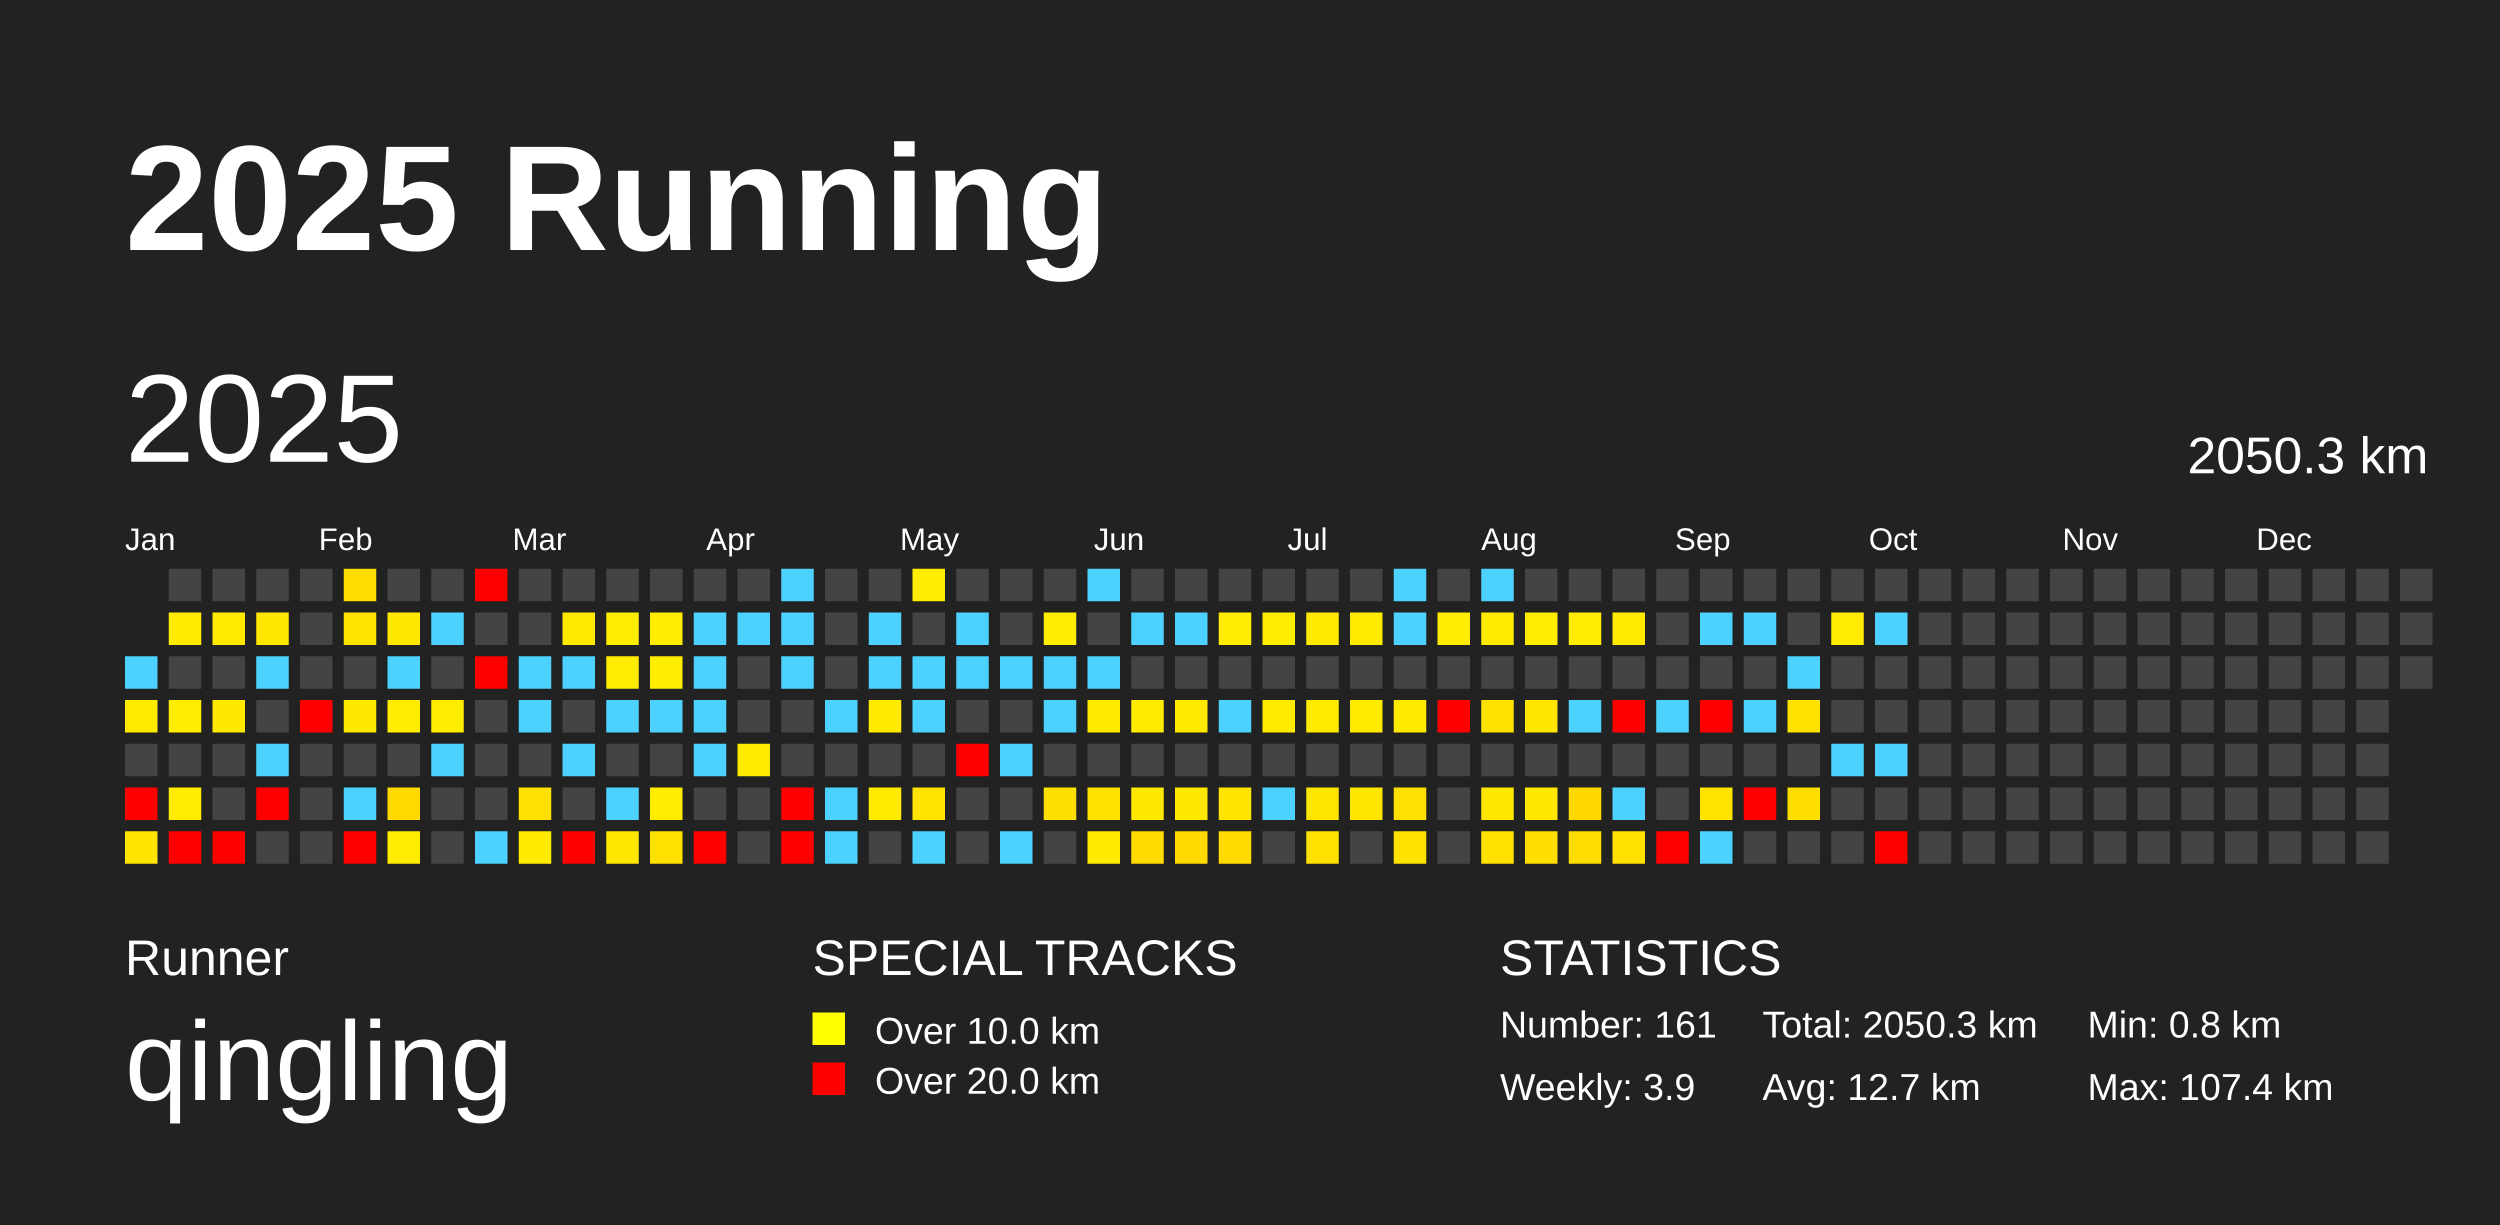
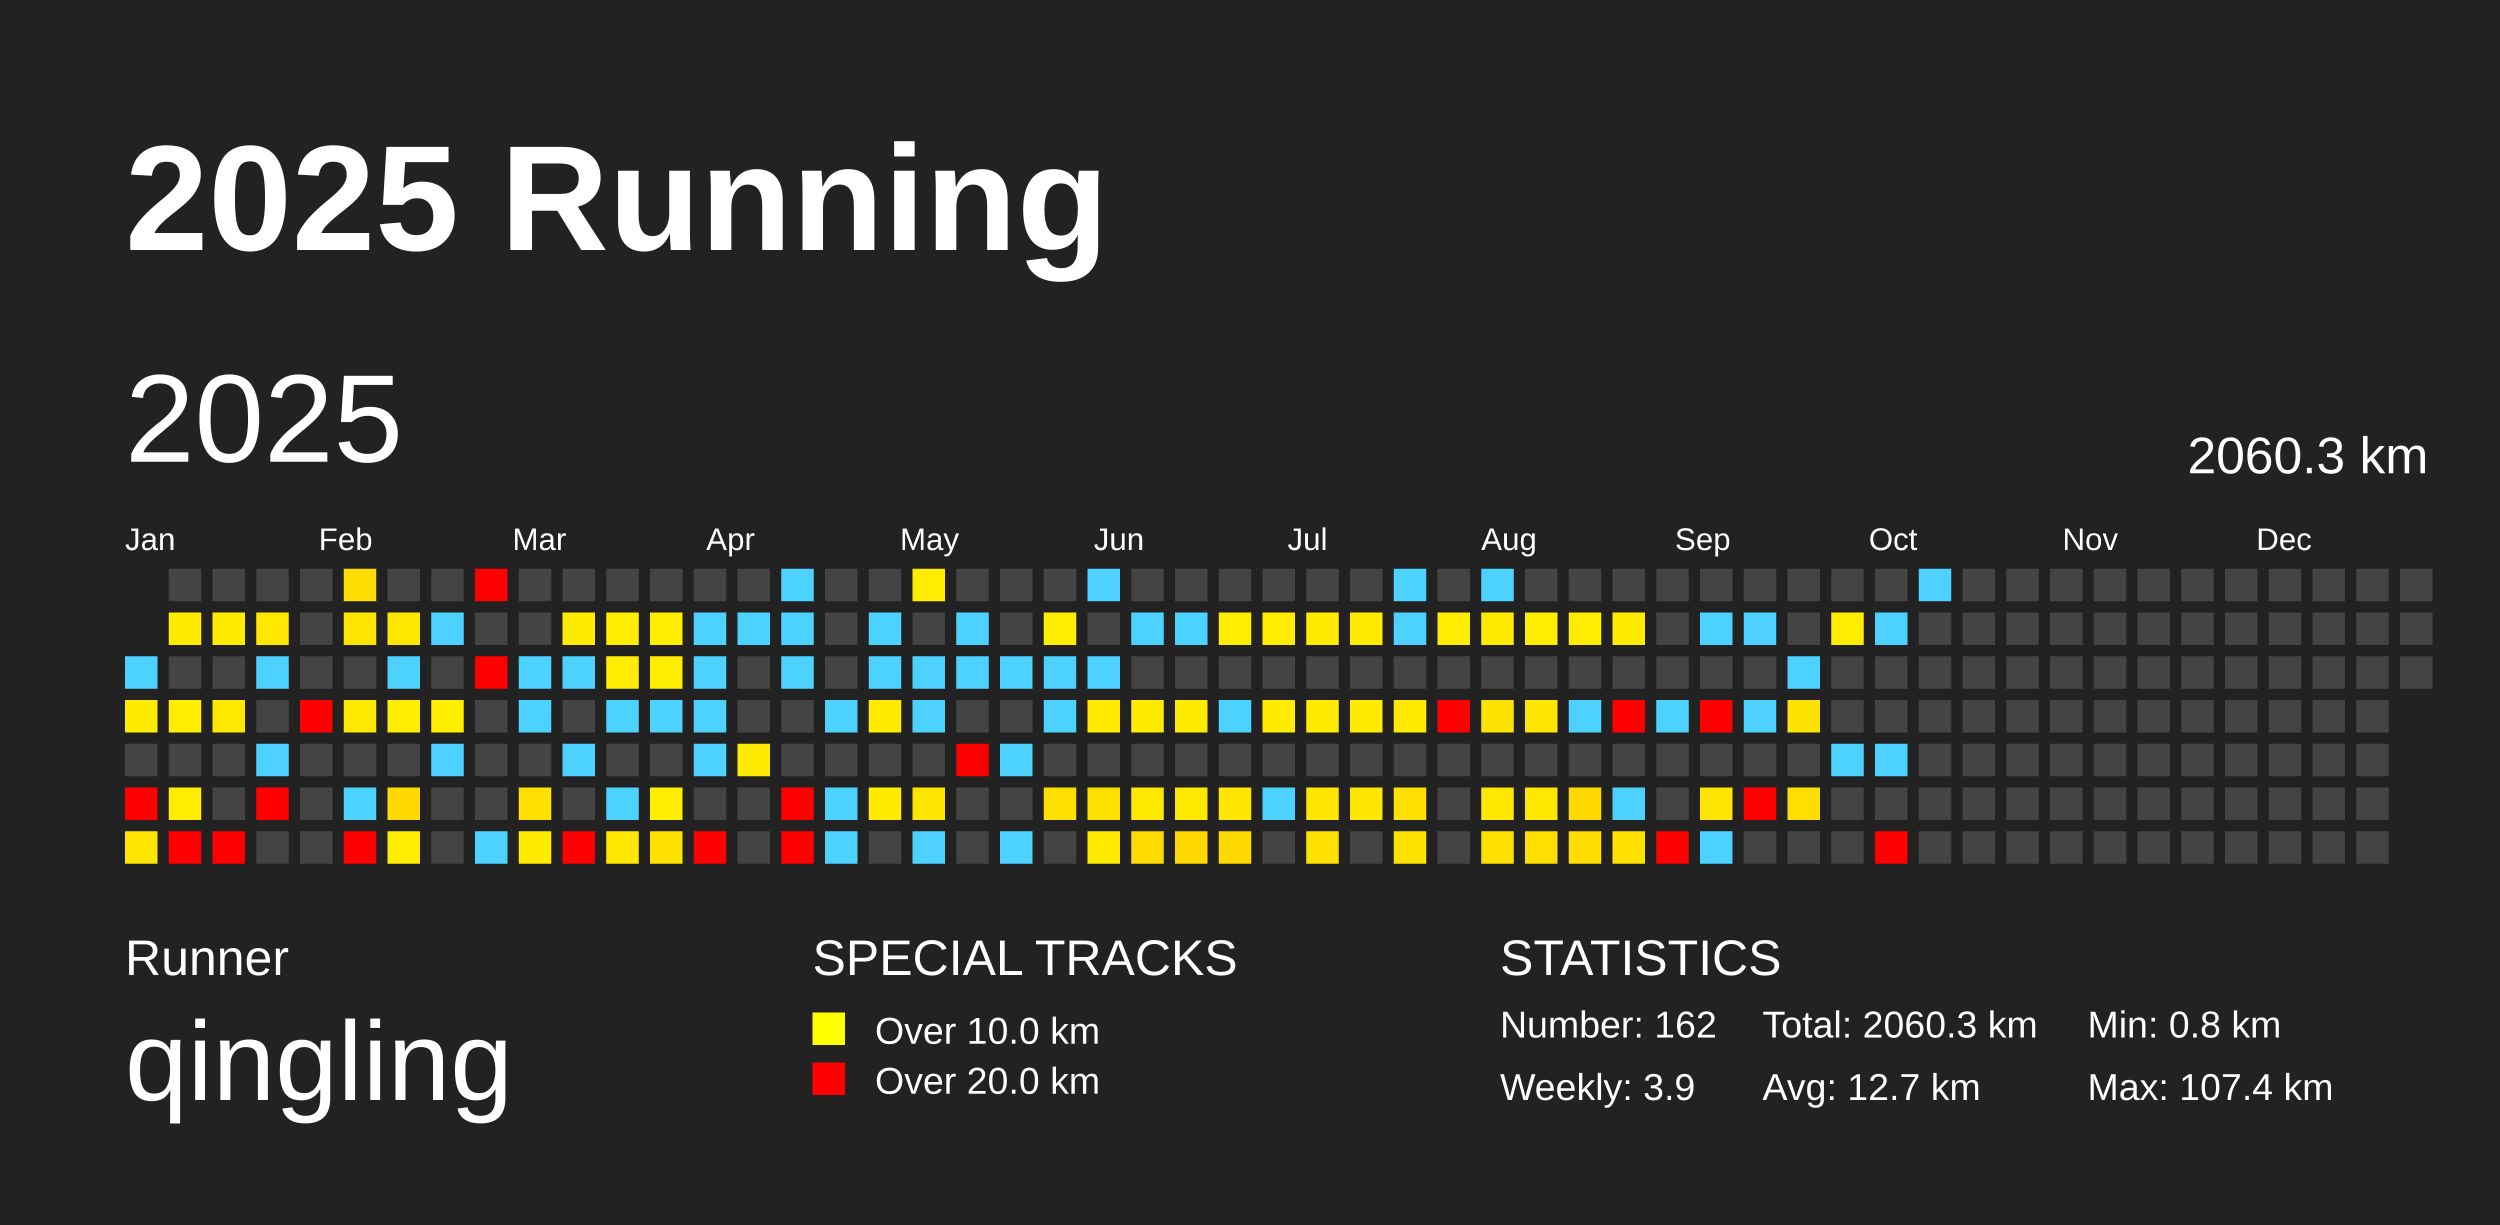
<svg xmlns="http://www.w3.org/2000/svg" baseProfile="full" height="98mm" version="1.1" viewBox="0,0,200,98" width="200mm">
  <defs />
  <rect fill="#222222" height="98" width="200" x="0" y="0" />
  <text fill="#FFFFFF" style="font-size:12px; font-family:Arial; font-weight:bold;" x="10" y="20">2025 Running</text>
  <text fill="#FFFFFF" style="font-size:4px; font-family:Arial" x="10" y="78">Runner</text>
  <text fill="#FFFFFF" style="font-size:9px; font-family:Arial" x="10" y="88">qingling</text>
  <text fill="#FFFFFF" style="font-size:4px; font-family:Arial" x="65" y="78">SPECIAL TRACKS</text>
  <rect fill="yellow" height="2.6" width="2.6" x="65" y="81" />
  <text fill="#FFFFFF" style="font-size:3px; font-family:Arial" x="70" y="83.5">Over 10.0 km</text>
  <rect fill="red" height="2.6" width="2.6" x="65" y="85" />
  <text fill="#FFFFFF" style="font-size:3px; font-family:Arial" x="70" y="87.5">Over 20.0 km</text>
  <text fill="#FFFFFF" style="font-size:4px; font-family:Arial" x="120" y="78">STATISTICS</text>
-   <text fill="#FFFFFF" style="font-size:3px; font-family:Arial" x="120" y="83">Number: 161</text>
+   <text fill="#FFFFFF" style="font-size:3px; font-family:Arial" x="120" y="83">Number: 162</text>
  <text fill="#FFFFFF" style="font-size:3px; font-family:Arial" x="120" y="88">Weekly: 3.9</text>
-   <text fill="#FFFFFF" style="font-size:3px; font-family:Arial" x="141" y="83">Total: 2050.3 km</text>
+   <text fill="#FFFFFF" style="font-size:3px; font-family:Arial" x="141" y="83">Total: 2060.3 km</text>
  <text fill="#FFFFFF" style="font-size:3px; font-family:Arial" x="141" y="88">Avg: 12.7 km</text>
  <text fill="#FFFFFF" style="font-size:3px; font-family:Arial" x="167" y="83">Min: 0.8 km</text>
  <text fill="#FFFFFF" style="font-size:3px; font-family:Arial" x="167" y="88">Max: 107.4 km</text>
  <text dominant-baseline="hanging" fill="#FFFFFF" style="font-size:10.0px; font-family:Arial;" x="10" y="30">2025</text>
-   <text dominant-baseline="hanging" fill="#FFFFFF" style="font-size:4.125px; font-family:Arial;" x="175" y="35">2050.3 km</text>
+   <text dominant-baseline="hanging" fill="#FFFFFF" style="font-size:4.125px; font-family:Arial;" x="175" y="35">2060.3 km</text>
  <text fill="#FFFFFF" style="font-size:2.5px; font-family:Arial" x="10.0" y="44">Jan</text>
  <text fill="#FFFFFF" style="font-size:2.5px; font-family:Arial" x="25.5" y="44">Feb</text>
  <text fill="#FFFFFF" style="font-size:2.5px; font-family:Arial" x="41.0" y="44">Mar</text>
  <text fill="#FFFFFF" style="font-size:2.5px; font-family:Arial" x="56.5" y="44">Apr</text>
  <text fill="#FFFFFF" style="font-size:2.5px; font-family:Arial" x="72.0" y="44">May</text>
  <text fill="#FFFFFF" style="font-size:2.5px; font-family:Arial" x="87.5" y="44">Jun</text>
  <text fill="#FFFFFF" style="font-size:2.5px; font-family:Arial" x="103.0" y="44">Jul</text>
  <text fill="#FFFFFF" style="font-size:2.5px; font-family:Arial" x="118.5" y="44">Aug</text>
  <text fill="#FFFFFF" style="font-size:2.5px; font-family:Arial" x="134.0" y="44">Sep</text>
  <text fill="#FFFFFF" style="font-size:2.5px; font-family:Arial" x="149.5" y="44">Oct</text>
  <text fill="#FFFFFF" style="font-size:2.5px; font-family:Arial" x="165.0" y="44">Nov</text>
  <text fill="#FFFFFF" style="font-size:2.5px; font-family:Arial" x="180.5" y="44">Dec</text>
  <rect fill="#4dd2ff" height="2.6" width="2.6" x="10.0" y="52.5" />
  <rect fill="#ffeb00" height="2.6" width="2.6" x="10.0" y="56.0" />
  <rect fill="#444444" height="2.6" width="2.6" x="10.0" y="59.5" />
  <rect fill="red" height="2.6" width="2.6" x="10.0" y="63.0" />
  <rect fill="#ffe500" height="2.6" width="2.6" x="10.0" y="66.5" />
  <rect fill="#444444" height="2.6" width="2.6" x="13.5" y="45.5" />
  <rect fill="#ffeb00" height="2.6" width="2.6" x="13.5" y="49.0" />
  <rect fill="#444444" height="2.6" width="2.6" x="13.5" y="52.5" />
  <rect fill="#ffed00" height="2.6" width="2.6" x="13.5" y="56.0" />
  <rect fill="#444444" height="2.6" width="2.6" x="13.5" y="59.5" />
  <rect fill="#ffec00" height="2.6" width="2.6" x="13.5" y="63.0" />
  <rect fill="red" height="2.6" width="2.6" x="13.5" y="66.5" />
  <rect fill="#444444" height="2.6" width="2.6" x="17.0" y="45.5" />
  <rect fill="#ffeb00" height="2.6" width="2.6" x="17.0" y="49.0" />
  <rect fill="#444444" height="2.6" width="2.6" x="17.0" y="52.5" />
  <rect fill="#ffe800" height="2.6" width="2.6" x="17.0" y="56.0" />
  <rect fill="#444444" height="2.6" width="2.6" x="17.0" y="59.5" />
  <rect fill="#444444" height="2.6" width="2.6" x="17.0" y="63.0" />
  <rect fill="red" height="2.6" width="2.6" x="17.0" y="66.5" />
  <rect fill="#444444" height="2.6" width="2.6" x="20.5" y="45.5" />
  <rect fill="#ffe700" height="2.6" width="2.6" x="20.5" y="49.0" />
  <rect fill="#4dd2ff" height="2.6" width="2.6" x="20.5" y="52.5" />
  <rect fill="#444444" height="2.6" width="2.6" x="20.5" y="56.0" />
  <rect fill="#4dd2ff" height="2.6" width="2.6" x="20.5" y="59.5" />
  <rect fill="red" height="2.6" width="2.6" x="20.5" y="63.0" />
  <rect fill="#444444" height="2.6" width="2.6" x="20.5" y="66.5" />
  <rect fill="#444444" height="2.6" width="2.6" x="24.0" y="45.5" />
  <rect fill="#444444" height="2.6" width="2.6" x="24.0" y="49.0" />
  <rect fill="#444444" height="2.6" width="2.6" x="24.0" y="52.5" />
  <rect fill="red" height="2.6" width="2.6" x="24.0" y="56.0" />
  <rect fill="#444444" height="2.6" width="2.6" x="24.0" y="59.5" />
  <rect fill="#444444" height="2.6" width="2.6" x="24.0" y="63.0" />
  <rect fill="#444444" height="2.6" width="2.6" x="24.0" y="66.5" />
  <rect fill="#ffdd00" height="2.6" width="2.6" x="27.5" y="45.5" />
  <rect fill="#ffe400" height="2.6" width="2.6" x="27.5" y="49.0" />
  <rect fill="#444444" height="2.6" width="2.6" x="27.5" y="52.5" />
  <rect fill="#ffe800" height="2.6" width="2.6" x="27.5" y="56.0" />
  <rect fill="#444444" height="2.6" width="2.6" x="27.5" y="59.5" />
  <rect fill="#4dd2ff" height="2.6" width="2.6" x="27.5" y="63.0" />
  <rect fill="red" height="2.6" width="2.6" x="27.5" y="66.5" />
  <rect fill="#444444" height="2.6" width="2.6" x="31.0" y="45.5" />
  <rect fill="#ffe700" height="2.6" width="2.6" x="31.0" y="49.0" />
  <rect fill="#4dd2ff" height="2.6" width="2.6" x="31.0" y="52.5" />
  <rect fill="#ffec00" height="2.6" width="2.6" x="31.0" y="56.0" />
  <rect fill="#444444" height="2.6" width="2.6" x="31.0" y="59.5" />
  <rect fill="#ffd900" height="2.6" width="2.6" x="31.0" y="63.0" />
  <rect fill="#ffec00" height="2.6" width="2.6" x="31.0" y="66.5" />
  <rect fill="#444444" height="2.6" width="2.6" x="34.5" y="45.5" />
  <rect fill="#4dd2ff" height="2.6" width="2.6" x="34.5" y="49.0" />
  <rect fill="#444444" height="2.6" width="2.6" x="34.5" y="52.5" />
  <rect fill="#ffed00" height="2.6" width="2.6" x="34.5" y="56.0" />
  <rect fill="#4dd2ff" height="2.6" width="2.6" x="34.5" y="59.5" />
  <rect fill="#444444" height="2.6" width="2.6" x="34.5" y="63.0" />
  <rect fill="#444444" height="2.6" width="2.6" x="34.5" y="66.5" />
  <rect fill="red" height="2.6" width="2.6" x="38.0" y="45.5" />
  <rect fill="#444444" height="2.6" width="2.6" x="38.0" y="49.0" />
  <rect fill="red" height="2.6" width="2.6" x="38.0" y="52.5" />
  <rect fill="#444444" height="2.6" width="2.6" x="38.0" y="56.0" />
  <rect fill="#444444" height="2.6" width="2.6" x="38.0" y="59.5" />
  <rect fill="#444444" height="2.6" width="2.6" x="38.0" y="63.0" />
  <rect fill="#4dd2ff" height="2.6" width="2.6" x="38.0" y="66.5" />
  <rect fill="#444444" height="2.6" width="2.6" x="41.5" y="45.5" />
  <rect fill="#444444" height="2.6" width="2.6" x="41.5" y="49.0" />
  <rect fill="#4dd2ff" height="2.6" width="2.6" x="41.5" y="52.5" />
  <rect fill="#4dd2ff" height="2.6" width="2.6" x="41.5" y="56.0" />
  <rect fill="#444444" height="2.6" width="2.6" x="41.5" y="59.5" />
  <rect fill="#ffe000" height="2.6" width="2.6" x="41.5" y="63.0" />
  <rect fill="#ffea00" height="2.6" width="2.6" x="41.5" y="66.5" />
  <rect fill="#444444" height="2.6" width="2.6" x="45.0" y="45.5" />
  <rect fill="#ffea00" height="2.6" width="2.6" x="45.0" y="49.0" />
  <rect fill="#4dd2ff" height="2.6" width="2.6" x="45.0" y="52.5" />
  <rect fill="#444444" height="2.6" width="2.6" x="45.0" y="56.0" />
  <rect fill="#4dd2ff" height="2.6" width="2.6" x="45.0" y="59.5" />
  <rect fill="#444444" height="2.6" width="2.6" x="45.0" y="63.0" />
  <rect fill="red" height="2.6" width="2.6" x="45.0" y="66.5" />
  <rect fill="#444444" height="2.6" width="2.6" x="48.5" y="45.5" />
  <rect fill="#ffed00" height="2.6" width="2.6" x="48.5" y="49.0" />
  <rect fill="#ffec00" height="2.6" width="2.6" x="48.5" y="52.5" />
  <rect fill="#4dd2ff" height="2.6" width="2.6" x="48.5" y="56.0" />
  <rect fill="#444444" height="2.6" width="2.6" x="48.5" y="59.5" />
  <rect fill="#4dd2ff" height="2.6" width="2.6" x="48.5" y="63.0" />
  <rect fill="#ffe700" height="2.6" width="2.6" x="48.5" y="66.5" />
  <rect fill="#444444" height="2.6" width="2.6" x="52.0" y="45.5" />
  <rect fill="#ffed00" height="2.6" width="2.6" x="52.0" y="49.0" />
  <rect fill="#ffed00" height="2.6" width="2.6" x="52.0" y="52.5" />
  <rect fill="#4dd2ff" height="2.6" width="2.6" x="52.0" y="56.0" />
  <rect fill="#444444" height="2.6" width="2.6" x="52.0" y="59.5" />
  <rect fill="#ffed00" height="2.6" width="2.6" x="52.0" y="63.0" />
  <rect fill="#ffe100" height="2.6" width="2.6" x="52.0" y="66.5" />
  <rect fill="#444444" height="2.6" width="2.6" x="55.5" y="45.5" />
  <rect fill="#4dd2ff" height="2.6" width="2.6" x="55.5" y="49.0" />
  <rect fill="#4dd2ff" height="2.6" width="2.6" x="55.5" y="52.5" />
  <rect fill="#4dd2ff" height="2.6" width="2.6" x="55.5" y="56.0" />
  <rect fill="#4dd2ff" height="2.6" width="2.6" x="55.5" y="59.5" />
  <rect fill="#444444" height="2.6" width="2.6" x="55.5" y="63.0" />
  <rect fill="red" height="2.6" width="2.6" x="55.5" y="66.5" />
  <rect fill="#444444" height="2.6" width="2.6" x="59.0" y="45.5" />
  <rect fill="#4dd2ff" height="2.6" width="2.6" x="59.0" y="49.0" />
  <rect fill="#444444" height="2.6" width="2.6" x="59.0" y="52.5" />
  <rect fill="#444444" height="2.6" width="2.6" x="59.0" y="56.0" />
  <rect fill="#ffeb00" height="2.6" width="2.6" x="59.0" y="59.5" />
  <rect fill="#444444" height="2.6" width="2.6" x="59.0" y="63.0" />
  <rect fill="#444444" height="2.6" width="2.6" x="59.0" y="66.5" />
  <rect fill="#4dd2ff" height="2.6" width="2.6" x="62.5" y="45.5" />
  <rect fill="#4dd2ff" height="2.6" width="2.6" x="62.5" y="49.0" />
  <rect fill="#4dd2ff" height="2.6" width="2.6" x="62.5" y="52.5" />
  <rect fill="#444444" height="2.6" width="2.6" x="62.5" y="56.0" />
  <rect fill="#444444" height="2.6" width="2.6" x="62.5" y="59.5" />
  <rect fill="red" height="2.6" width="2.6" x="62.5" y="63.0" />
  <rect fill="red" height="2.6" width="2.6" x="62.5" y="66.5" />
  <rect fill="#444444" height="2.6" width="2.6" x="66.0" y="45.5" />
  <rect fill="#444444" height="2.6" width="2.6" x="66.0" y="49.0" />
  <rect fill="#444444" height="2.6" width="2.6" x="66.0" y="52.5" />
  <rect fill="#4dd2ff" height="2.6" width="2.6" x="66.0" y="56.0" />
  <rect fill="#444444" height="2.6" width="2.6" x="66.0" y="59.5" />
  <rect fill="#4dd2ff" height="2.6" width="2.6" x="66.0" y="63.0" />
  <rect fill="#4dd2ff" height="2.6" width="2.6" x="66.0" y="66.5" />
  <rect fill="#444444" height="2.6" width="2.6" x="69.5" y="45.5" />
  <rect fill="#4dd2ff" height="2.6" width="2.6" x="69.5" y="49.0" />
  <rect fill="#4dd2ff" height="2.6" width="2.6" x="69.5" y="52.5" />
  <rect fill="#ffea00" height="2.6" width="2.6" x="69.5" y="56.0" />
  <rect fill="#444444" height="2.6" width="2.6" x="69.5" y="59.5" />
  <rect fill="#ffeb00" height="2.6" width="2.6" x="69.5" y="63.0" />
  <rect fill="#444444" height="2.6" width="2.6" x="69.5" y="66.5" />
  <rect fill="#ffed00" height="2.6" width="2.6" x="73.0" y="45.5" />
  <rect fill="#444444" height="2.6" width="2.6" x="73.0" y="49.0" />
  <rect fill="#4dd2ff" height="2.6" width="2.6" x="73.0" y="52.5" />
  <rect fill="#4dd2ff" height="2.6" width="2.6" x="73.0" y="56.0" />
  <rect fill="#444444" height="2.6" width="2.6" x="73.0" y="59.5" />
  <rect fill="#ffe400" height="2.6" width="2.6" x="73.0" y="63.0" />
  <rect fill="#4dd2ff" height="2.6" width="2.6" x="73.0" y="66.5" />
  <rect fill="#444444" height="2.6" width="2.6" x="76.5" y="45.5" />
  <rect fill="#4dd2ff" height="2.6" width="2.6" x="76.5" y="49.0" />
  <rect fill="#4dd2ff" height="2.6" width="2.6" x="76.5" y="52.5" />
  <rect fill="#444444" height="2.6" width="2.6" x="76.5" y="56.0" />
  <rect fill="red" height="2.6" width="2.6" x="76.5" y="59.5" />
  <rect fill="#444444" height="2.6" width="2.6" x="76.5" y="63.0" />
  <rect fill="#444444" height="2.6" width="2.6" x="76.5" y="66.5" />
  <rect fill="#444444" height="2.6" width="2.6" x="80.0" y="45.5" />
  <rect fill="#444444" height="2.6" width="2.6" x="80.0" y="49.0" />
  <rect fill="#4dd2ff" height="2.6" width="2.6" x="80.0" y="52.5" />
  <rect fill="#444444" height="2.6" width="2.6" x="80.0" y="56.0" />
  <rect fill="#4dd2ff" height="2.6" width="2.6" x="80.0" y="59.5" />
  <rect fill="#444444" height="2.6" width="2.6" x="80.0" y="63.0" />
  <rect fill="#4dd2ff" height="2.6" width="2.6" x="80.0" y="66.5" />
  <rect fill="#444444" height="2.6" width="2.6" x="83.5" y="45.5" />
  <rect fill="#ffed00" height="2.6" width="2.6" x="83.5" y="49.0" />
  <rect fill="#4dd2ff" height="2.6" width="2.6" x="83.5" y="52.5" />
  <rect fill="#4dd2ff" height="2.6" width="2.6" x="83.5" y="56.0" />
  <rect fill="#444444" height="2.6" width="2.6" x="83.5" y="59.5" />
  <rect fill="#ffdf00" height="2.6" width="2.6" x="83.5" y="63.0" />
  <rect fill="#444444" height="2.6" width="2.6" x="83.5" y="66.5" />
  <rect fill="#4dd2ff" height="2.6" width="2.6" x="87.0" y="45.5" />
  <rect fill="#444444" height="2.6" width="2.6" x="87.0" y="49.0" />
  <rect fill="#4dd2ff" height="2.6" width="2.6" x="87.0" y="52.5" />
  <rect fill="#ffea00" height="2.6" width="2.6" x="87.0" y="56.0" />
  <rect fill="#444444" height="2.6" width="2.6" x="87.0" y="59.5" />
  <rect fill="#ffe100" height="2.6" width="2.6" x="87.0" y="63.0" />
  <rect fill="#ffea00" height="2.6" width="2.6" x="87.0" y="66.5" />
  <rect fill="#444444" height="2.6" width="2.6" x="90.5" y="45.5" />
  <rect fill="#4dd2ff" height="2.6" width="2.6" x="90.5" y="49.0" />
  <rect fill="#444444" height="2.6" width="2.6" x="90.5" y="52.5" />
  <rect fill="#ffeb00" height="2.6" width="2.6" x="90.5" y="56.0" />
  <rect fill="#444444" height="2.6" width="2.6" x="90.5" y="59.5" />
  <rect fill="#ffe800" height="2.6" width="2.6" x="90.5" y="63.0" />
  <rect fill="#ffdb00" height="2.6" width="2.6" x="90.5" y="66.5" />
  <rect fill="#444444" height="2.6" width="2.6" x="94.0" y="45.5" />
  <rect fill="#4dd2ff" height="2.6" width="2.6" x="94.0" y="49.0" />
  <rect fill="#444444" height="2.6" width="2.6" x="94.0" y="52.5" />
  <rect fill="#ffea00" height="2.6" width="2.6" x="94.0" y="56.0" />
  <rect fill="#444444" height="2.6" width="2.6" x="94.0" y="59.5" />
  <rect fill="#ffe800" height="2.6" width="2.6" x="94.0" y="63.0" />
  <rect fill="#ffd900" height="2.6" width="2.6" x="94.0" y="66.5" />
  <rect fill="#444444" height="2.6" width="2.6" x="97.5" y="45.5" />
  <rect fill="#ffec00" height="2.6" width="2.6" x="97.5" y="49.0" />
  <rect fill="#444444" height="2.6" width="2.6" x="97.5" y="52.5" />
  <rect fill="#4dd2ff" height="2.6" width="2.6" x="97.5" y="56.0" />
  <rect fill="#444444" height="2.6" width="2.6" x="97.5" y="59.5" />
  <rect fill="#ffe500" height="2.6" width="2.6" x="97.5" y="63.0" />
  <rect fill="#ffda00" height="2.6" width="2.6" x="97.5" y="66.5" />
  <rect fill="#444444" height="2.6" width="2.6" x="101.0" y="45.5" />
  <rect fill="#ffed00" height="2.6" width="2.6" x="101.0" y="49.0" />
  <rect fill="#444444" height="2.6" width="2.6" x="101.0" y="52.5" />
  <rect fill="#ffeb00" height="2.6" width="2.6" x="101.0" y="56.0" />
  <rect fill="#444444" height="2.6" width="2.6" x="101.0" y="59.5" />
  <rect fill="#4dd2ff" height="2.6" width="2.6" x="101.0" y="63.0" />
  <rect fill="#444444" height="2.6" width="2.6" x="101.0" y="66.5" />
  <rect fill="#444444" height="2.6" width="2.6" x="104.5" y="45.5" />
  <rect fill="#ffea00" height="2.6" width="2.6" x="104.5" y="49.0" />
  <rect fill="#444444" height="2.6" width="2.6" x="104.5" y="52.5" />
  <rect fill="#ffeb00" height="2.6" width="2.6" x="104.5" y="56.0" />
  <rect fill="#444444" height="2.6" width="2.6" x="104.5" y="59.5" />
  <rect fill="#ffe600" height="2.6" width="2.6" x="104.5" y="63.0" />
  <rect fill="#ffe100" height="2.6" width="2.6" x="104.5" y="66.5" />
  <rect fill="#444444" height="2.6" width="2.6" x="108.0" y="45.5" />
  <rect fill="#ffeb00" height="2.6" width="2.6" x="108.0" y="49.0" />
  <rect fill="#444444" height="2.6" width="2.6" x="108.0" y="52.5" />
  <rect fill="#ffeb00" height="2.6" width="2.6" x="108.0" y="56.0" />
  <rect fill="#444444" height="2.6" width="2.6" x="108.0" y="59.5" />
  <rect fill="#ffe600" height="2.6" width="2.6" x="108.0" y="63.0" />
  <rect fill="#444444" height="2.6" width="2.6" x="108.0" y="66.5" />
  <rect fill="#4dd2ff" height="2.6" width="2.6" x="111.5" y="45.5" />
  <rect fill="#4dd2ff" height="2.6" width="2.6" x="111.5" y="49.0" />
  <rect fill="#444444" height="2.6" width="2.6" x="111.5" y="52.5" />
  <rect fill="#ffea00" height="2.6" width="2.6" x="111.5" y="56.0" />
  <rect fill="#444444" height="2.6" width="2.6" x="111.5" y="59.5" />
  <rect fill="#ffe000" height="2.6" width="2.6" x="111.5" y="63.0" />
  <rect fill="#ffe300" height="2.6" width="2.6" x="111.5" y="66.5" />
  <rect fill="#444444" height="2.6" width="2.6" x="115.0" y="45.5" />
  <rect fill="#ffec00" height="2.6" width="2.6" x="115.0" y="49.0" />
  <rect fill="#444444" height="2.6" width="2.6" x="115.0" y="52.5" />
  <rect fill="red" height="2.6" width="2.6" x="115.0" y="56.0" />
  <rect fill="#444444" height="2.6" width="2.6" x="115.0" y="59.5" />
  <rect fill="#444444" height="2.6" width="2.6" x="115.0" y="63.0" />
  <rect fill="#444444" height="2.6" width="2.6" x="115.0" y="66.5" />
  <rect fill="#4dd2ff" height="2.6" width="2.6" x="118.5" y="45.5" />
  <rect fill="#ffeb00" height="2.6" width="2.6" x="118.5" y="49.0" />
  <rect fill="#444444" height="2.6" width="2.6" x="118.5" y="52.5" />
  <rect fill="#ffe300" height="2.6" width="2.6" x="118.5" y="56.0" />
  <rect fill="#444444" height="2.6" width="2.6" x="118.5" y="59.5" />
  <rect fill="#ffe700" height="2.6" width="2.6" x="118.5" y="63.0" />
  <rect fill="#ffe100" height="2.6" width="2.6" x="118.5" y="66.5" />
  <rect fill="#444444" height="2.6" width="2.6" x="122.0" y="45.5" />
  <rect fill="#ffed00" height="2.6" width="2.6" x="122.0" y="49.0" />
  <rect fill="#444444" height="2.6" width="2.6" x="122.0" y="52.5" />
  <rect fill="#ffe600" height="2.6" width="2.6" x="122.0" y="56.0" />
  <rect fill="#444444" height="2.6" width="2.6" x="122.0" y="59.5" />
  <rect fill="#ffe700" height="2.6" width="2.6" x="122.0" y="63.0" />
  <rect fill="#ffde00" height="2.6" width="2.6" x="122.0" y="66.5" />
  <rect fill="#444444" height="2.6" width="2.6" x="125.5" y="45.5" />
  <rect fill="#ffec00" height="2.6" width="2.6" x="125.5" y="49.0" />
  <rect fill="#444444" height="2.6" width="2.6" x="125.5" y="52.5" />
  <rect fill="#4dd2ff" height="2.6" width="2.6" x="125.5" y="56.0" />
  <rect fill="#444444" height="2.6" width="2.6" x="125.5" y="59.5" />
  <rect fill="#ffd800" height="2.6" width="2.6" x="125.5" y="63.0" />
  <rect fill="#ffdd00" height="2.6" width="2.6" x="125.5" y="66.5" />
  <rect fill="#444444" height="2.6" width="2.6" x="129.0" y="45.5" />
  <rect fill="#ffeb00" height="2.6" width="2.6" x="129.0" y="49.0" />
  <rect fill="#444444" height="2.6" width="2.6" x="129.0" y="52.5" />
  <rect fill="red" height="2.6" width="2.6" x="129.0" y="56.0" />
  <rect fill="#444444" height="2.6" width="2.6" x="129.0" y="59.5" />
  <rect fill="#4dd2ff" height="2.6" width="2.6" x="129.0" y="63.0" />
  <rect fill="#ffe100" height="2.6" width="2.6" x="129.0" y="66.5" />
  <rect fill="#444444" height="2.6" width="2.6" x="132.5" y="45.5" />
  <rect fill="#444444" height="2.6" width="2.6" x="132.5" y="49.0" />
  <rect fill="#444444" height="2.6" width="2.6" x="132.5" y="52.5" />
  <rect fill="#4dd2ff" height="2.6" width="2.6" x="132.5" y="56.0" />
  <rect fill="#444444" height="2.6" width="2.6" x="132.5" y="59.5" />
  <rect fill="#444444" height="2.6" width="2.6" x="132.5" y="63.0" />
  <rect fill="red" height="2.6" width="2.6" x="132.5" y="66.5" />
  <rect fill="#444444" height="2.6" width="2.6" x="136.0" y="45.5" />
  <rect fill="#4dd2ff" height="2.6" width="2.6" x="136.0" y="49.0" />
  <rect fill="#444444" height="2.6" width="2.6" x="136.0" y="52.5" />
  <rect fill="red" height="2.6" width="2.6" x="136.0" y="56.0" />
  <rect fill="#444444" height="2.6" width="2.6" x="136.0" y="59.5" />
  <rect fill="#ffe400" height="2.6" width="2.6" x="136.0" y="63.0" />
  <rect fill="#4dd2ff" height="2.6" width="2.6" x="136.0" y="66.5" />
  <rect fill="#444444" height="2.6" width="2.6" x="139.5" y="45.5" />
  <rect fill="#4dd2ff" height="2.6" width="2.6" x="139.5" y="49.0" />
  <rect fill="#444444" height="2.6" width="2.6" x="139.5" y="52.5" />
  <rect fill="#4dd2ff" height="2.6" width="2.6" x="139.5" y="56.0" />
  <rect fill="#444444" height="2.6" width="2.6" x="139.5" y="59.5" />
  <rect fill="red" height="2.6" width="2.6" x="139.5" y="63.0" />
  <rect fill="#444444" height="2.6" width="2.6" x="139.5" y="66.5" />
  <rect fill="#444444" height="2.6" width="2.6" x="143.0" y="45.5" />
  <rect fill="#444444" height="2.6" width="2.6" x="143.0" y="49.0" />
  <rect fill="#4dd2ff" height="2.6" width="2.6" x="143.0" y="52.5" />
  <rect fill="#ffe300" height="2.6" width="2.6" x="143.0" y="56.0" />
  <rect fill="#444444" height="2.6" width="2.6" x="143.0" y="59.5" />
  <rect fill="#ffde00" height="2.6" width="2.6" x="143.0" y="63.0" />
  <rect fill="#444444" height="2.6" width="2.6" x="143.0" y="66.5" />
  <rect fill="#444444" height="2.6" width="2.6" x="146.5" y="45.5" />
  <rect fill="#ffec00" height="2.6" width="2.6" x="146.5" y="49.0" />
  <rect fill="#444444" height="2.6" width="2.6" x="146.5" y="52.5" />
  <rect fill="#444444" height="2.6" width="2.6" x="146.5" y="56.0" />
  <rect fill="#4dd2ff" height="2.6" width="2.6" x="146.5" y="59.5" />
  <rect fill="#444444" height="2.6" width="2.6" x="146.5" y="63.0" />
  <rect fill="#444444" height="2.6" width="2.6" x="146.5" y="66.5" />
  <rect fill="#444444" height="2.6" width="2.6" x="150.0" y="45.5" />
  <rect fill="#4dd2ff" height="2.6" width="2.6" x="150.0" y="49.0" />
  <rect fill="#444444" height="2.6" width="2.6" x="150.0" y="52.5" />
  <rect fill="#444444" height="2.6" width="2.6" x="150.0" y="56.0" />
  <rect fill="#4dd2ff" height="2.6" width="2.6" x="150.0" y="59.5" />
  <rect fill="#444444" height="2.6" width="2.6" x="150.0" y="63.0" />
  <rect fill="red" height="2.6" width="2.6" x="150.0" y="66.5" />
-   <rect fill="#444444" height="2.6" width="2.6" x="153.5" y="45.5" />
+   <rect fill="#4dd2ff" height="2.6" width="2.6" x="153.5" y="45.5" />
  <rect fill="#444444" height="2.6" width="2.6" x="153.5" y="49.0" />
  <rect fill="#444444" height="2.6" width="2.6" x="153.5" y="52.5" />
  <rect fill="#444444" height="2.6" width="2.6" x="153.5" y="56.0" />
  <rect fill="#444444" height="2.6" width="2.6" x="153.5" y="59.5" />
  <rect fill="#444444" height="2.6" width="2.6" x="153.5" y="63.0" />
  <rect fill="#444444" height="2.6" width="2.6" x="153.5" y="66.5" />
  <rect fill="#444444" height="2.6" width="2.6" x="157.0" y="45.5" />
  <rect fill="#444444" height="2.6" width="2.6" x="157.0" y="49.0" />
  <rect fill="#444444" height="2.6" width="2.6" x="157.0" y="52.5" />
  <rect fill="#444444" height="2.6" width="2.6" x="157.0" y="56.0" />
  <rect fill="#444444" height="2.6" width="2.6" x="157.0" y="59.5" />
  <rect fill="#444444" height="2.6" width="2.6" x="157.0" y="63.0" />
  <rect fill="#444444" height="2.6" width="2.6" x="157.0" y="66.5" />
  <rect fill="#444444" height="2.6" width="2.6" x="160.5" y="45.5" />
  <rect fill="#444444" height="2.6" width="2.6" x="160.5" y="49.0" />
  <rect fill="#444444" height="2.6" width="2.6" x="160.5" y="52.5" />
  <rect fill="#444444" height="2.6" width="2.6" x="160.5" y="56.0" />
  <rect fill="#444444" height="2.6" width="2.6" x="160.5" y="59.5" />
  <rect fill="#444444" height="2.6" width="2.6" x="160.5" y="63.0" />
  <rect fill="#444444" height="2.6" width="2.6" x="160.5" y="66.5" />
  <rect fill="#444444" height="2.6" width="2.6" x="164.0" y="45.5" />
  <rect fill="#444444" height="2.6" width="2.6" x="164.0" y="49.0" />
  <rect fill="#444444" height="2.6" width="2.6" x="164.0" y="52.5" />
  <rect fill="#444444" height="2.6" width="2.6" x="164.0" y="56.0" />
  <rect fill="#444444" height="2.6" width="2.6" x="164.0" y="59.5" />
  <rect fill="#444444" height="2.6" width="2.6" x="164.0" y="63.0" />
  <rect fill="#444444" height="2.6" width="2.6" x="164.0" y="66.5" />
  <rect fill="#444444" height="2.6" width="2.6" x="167.5" y="45.5" />
  <rect fill="#444444" height="2.6" width="2.6" x="167.5" y="49.0" />
  <rect fill="#444444" height="2.6" width="2.6" x="167.5" y="52.5" />
  <rect fill="#444444" height="2.6" width="2.6" x="167.5" y="56.0" />
  <rect fill="#444444" height="2.6" width="2.6" x="167.5" y="59.5" />
  <rect fill="#444444" height="2.6" width="2.6" x="167.5" y="63.0" />
  <rect fill="#444444" height="2.6" width="2.6" x="167.5" y="66.5" />
  <rect fill="#444444" height="2.6" width="2.6" x="171.0" y="45.5" />
  <rect fill="#444444" height="2.6" width="2.6" x="171.0" y="49.0" />
  <rect fill="#444444" height="2.6" width="2.6" x="171.0" y="52.5" />
  <rect fill="#444444" height="2.6" width="2.6" x="171.0" y="56.0" />
  <rect fill="#444444" height="2.6" width="2.6" x="171.0" y="59.5" />
  <rect fill="#444444" height="2.6" width="2.6" x="171.0" y="63.0" />
  <rect fill="#444444" height="2.6" width="2.6" x="171.0" y="66.5" />
  <rect fill="#444444" height="2.6" width="2.6" x="174.5" y="45.5" />
  <rect fill="#444444" height="2.6" width="2.6" x="174.5" y="49.0" />
  <rect fill="#444444" height="2.6" width="2.6" x="174.5" y="52.5" />
  <rect fill="#444444" height="2.6" width="2.6" x="174.5" y="56.0" />
  <rect fill="#444444" height="2.6" width="2.6" x="174.5" y="59.5" />
  <rect fill="#444444" height="2.6" width="2.6" x="174.5" y="63.0" />
  <rect fill="#444444" height="2.6" width="2.6" x="174.5" y="66.5" />
  <rect fill="#444444" height="2.6" width="2.6" x="178.0" y="45.5" />
  <rect fill="#444444" height="2.6" width="2.6" x="178.0" y="49.0" />
  <rect fill="#444444" height="2.6" width="2.6" x="178.0" y="52.5" />
  <rect fill="#444444" height="2.6" width="2.6" x="178.0" y="56.0" />
  <rect fill="#444444" height="2.6" width="2.6" x="178.0" y="59.5" />
  <rect fill="#444444" height="2.6" width="2.6" x="178.0" y="63.0" />
  <rect fill="#444444" height="2.6" width="2.6" x="178.0" y="66.5" />
  <rect fill="#444444" height="2.6" width="2.6" x="181.5" y="45.5" />
  <rect fill="#444444" height="2.6" width="2.6" x="181.5" y="49.0" />
  <rect fill="#444444" height="2.6" width="2.6" x="181.5" y="52.5" />
  <rect fill="#444444" height="2.6" width="2.6" x="181.5" y="56.0" />
  <rect fill="#444444" height="2.6" width="2.6" x="181.5" y="59.5" />
  <rect fill="#444444" height="2.6" width="2.6" x="181.5" y="63.0" />
  <rect fill="#444444" height="2.6" width="2.6" x="181.5" y="66.5" />
  <rect fill="#444444" height="2.6" width="2.6" x="185.0" y="45.5" />
  <rect fill="#444444" height="2.6" width="2.6" x="185.0" y="49.0" />
  <rect fill="#444444" height="2.6" width="2.6" x="185.0" y="52.5" />
  <rect fill="#444444" height="2.6" width="2.6" x="185.0" y="56.0" />
  <rect fill="#444444" height="2.6" width="2.6" x="185.0" y="59.5" />
  <rect fill="#444444" height="2.6" width="2.6" x="185.0" y="63.0" />
  <rect fill="#444444" height="2.6" width="2.6" x="185.0" y="66.5" />
  <rect fill="#444444" height="2.6" width="2.6" x="188.5" y="45.5" />
  <rect fill="#444444" height="2.6" width="2.6" x="188.5" y="49.0" />
  <rect fill="#444444" height="2.6" width="2.6" x="188.5" y="52.5" />
  <rect fill="#444444" height="2.6" width="2.6" x="188.5" y="56.0" />
  <rect fill="#444444" height="2.6" width="2.6" x="188.5" y="59.5" />
  <rect fill="#444444" height="2.6" width="2.6" x="188.5" y="63.0" />
  <rect fill="#444444" height="2.6" width="2.6" x="188.5" y="66.5" />
  <rect fill="#444444" height="2.6" width="2.6" x="192.0" y="45.5" />
  <rect fill="#444444" height="2.6" width="2.6" x="192.0" y="49.0" />
  <rect fill="#444444" height="2.6" width="2.6" x="192.0" y="52.5" />
</svg>
